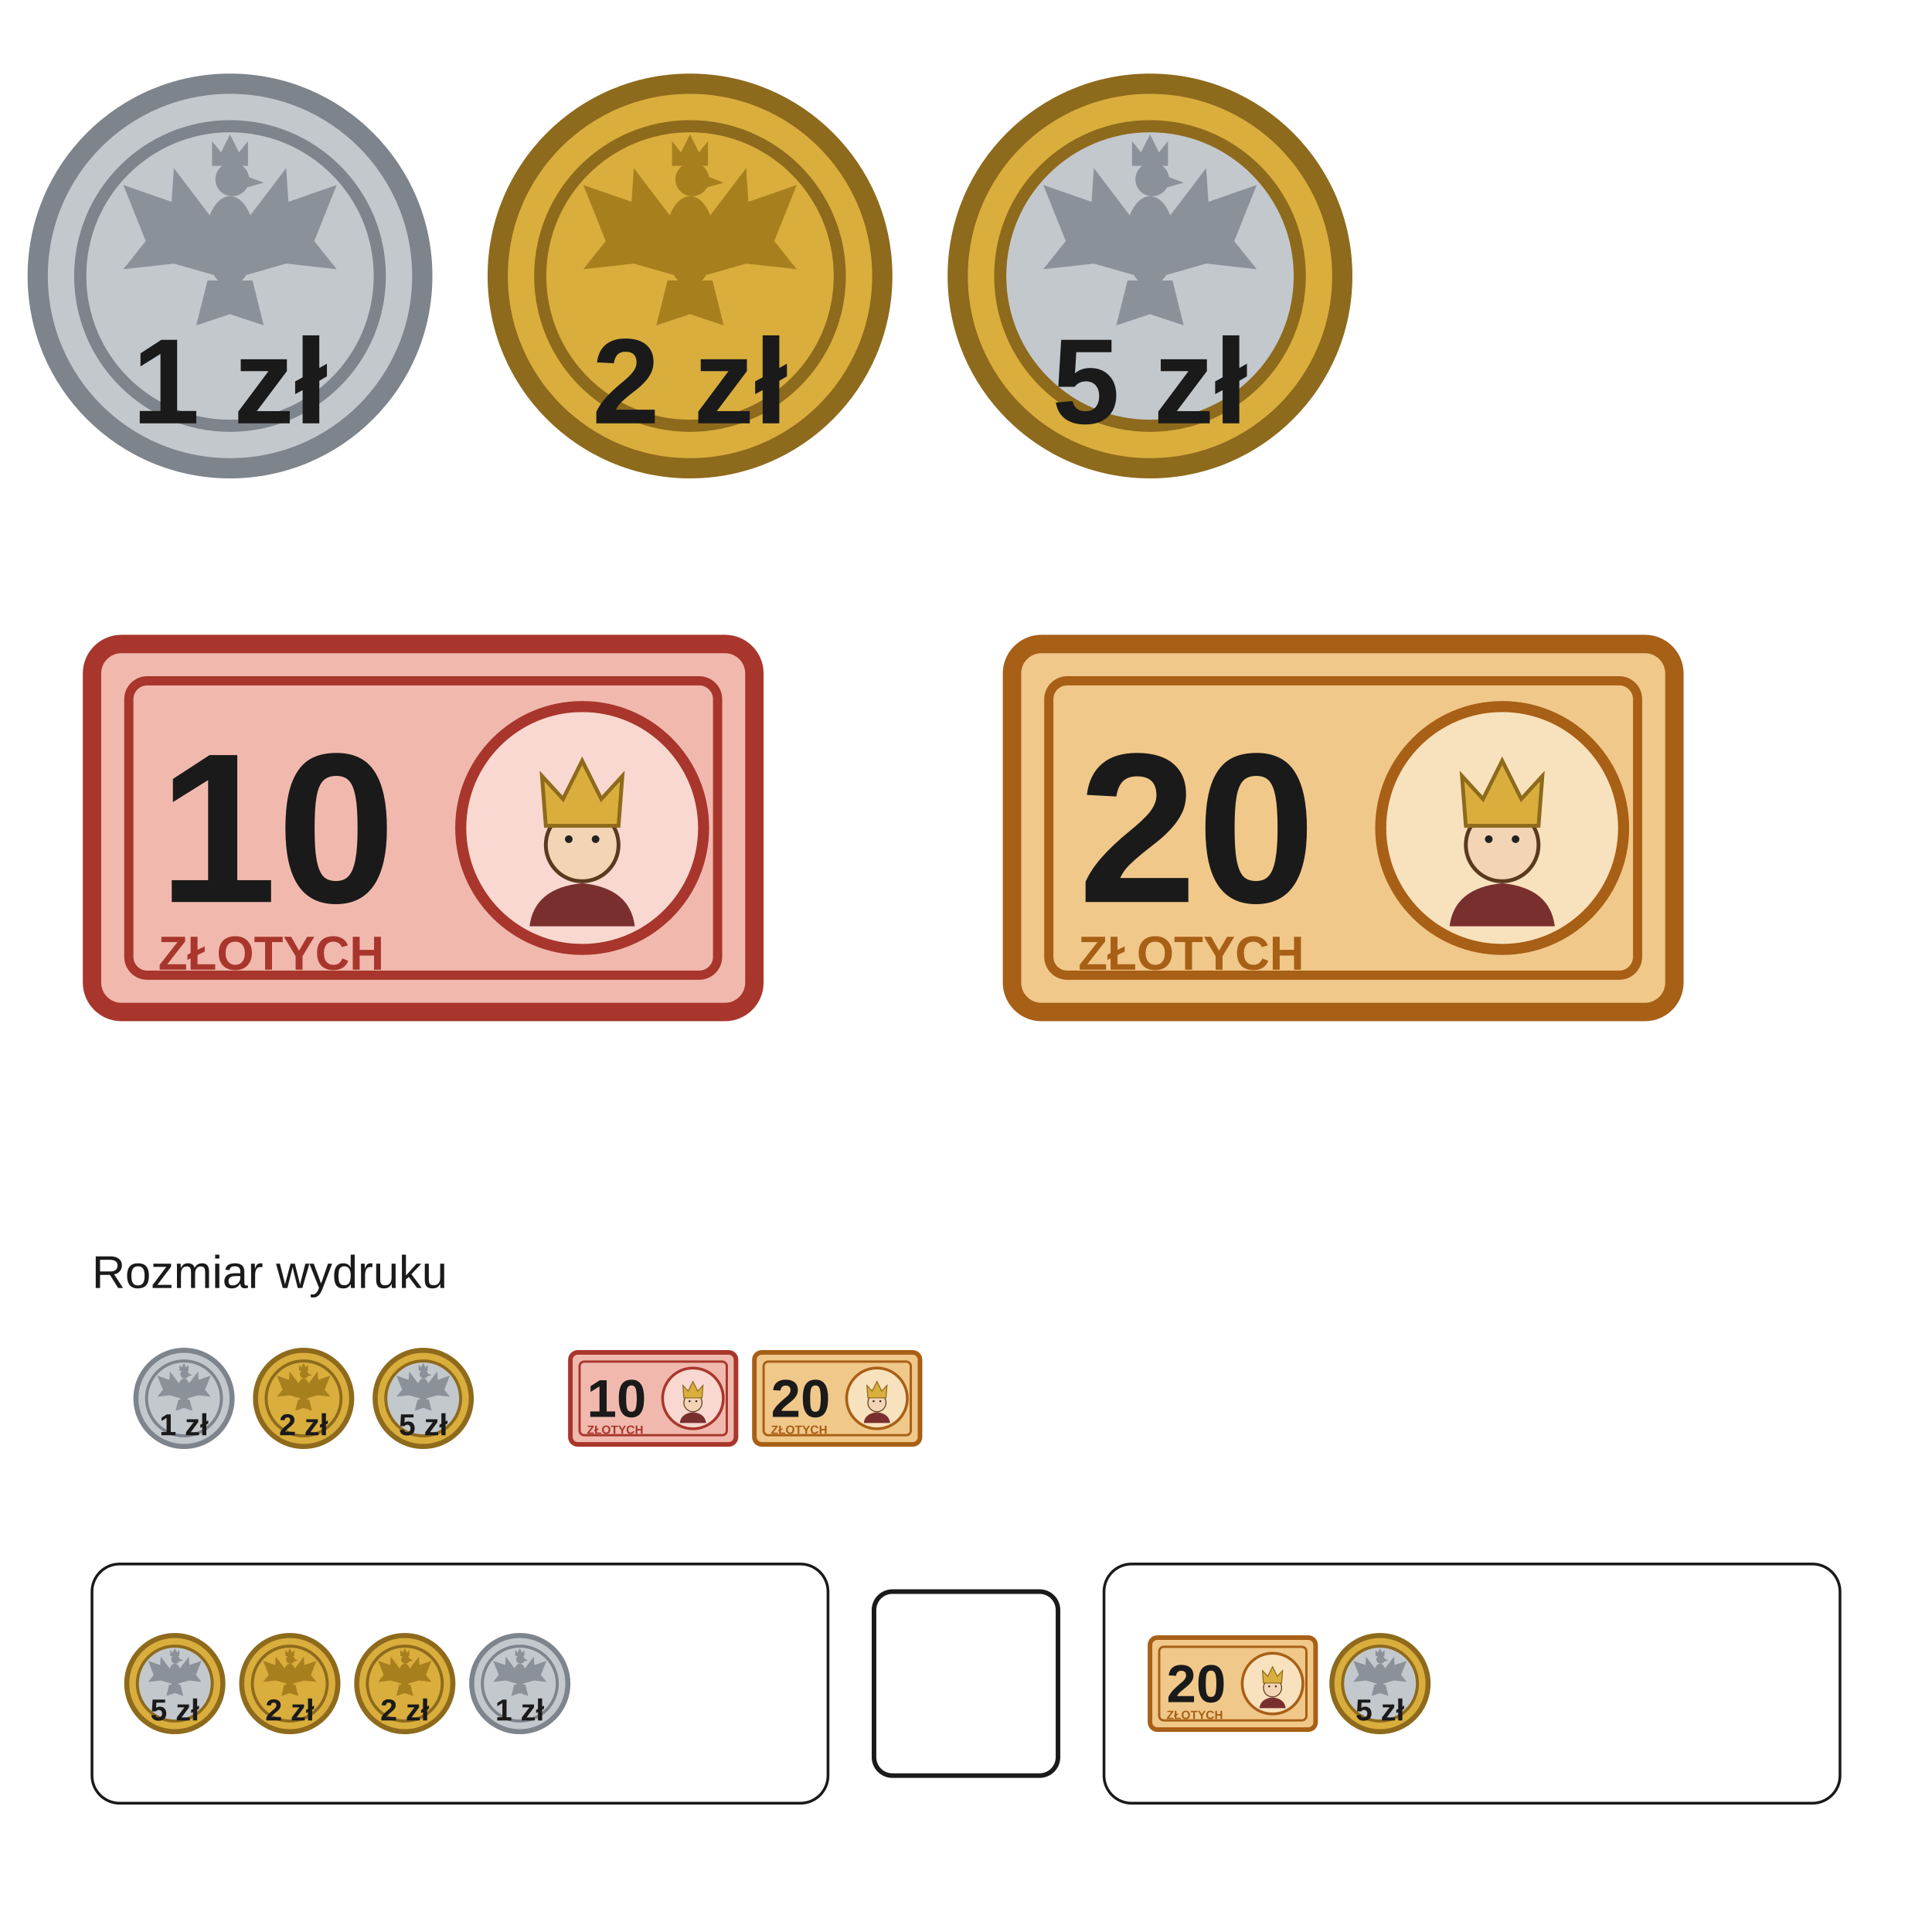
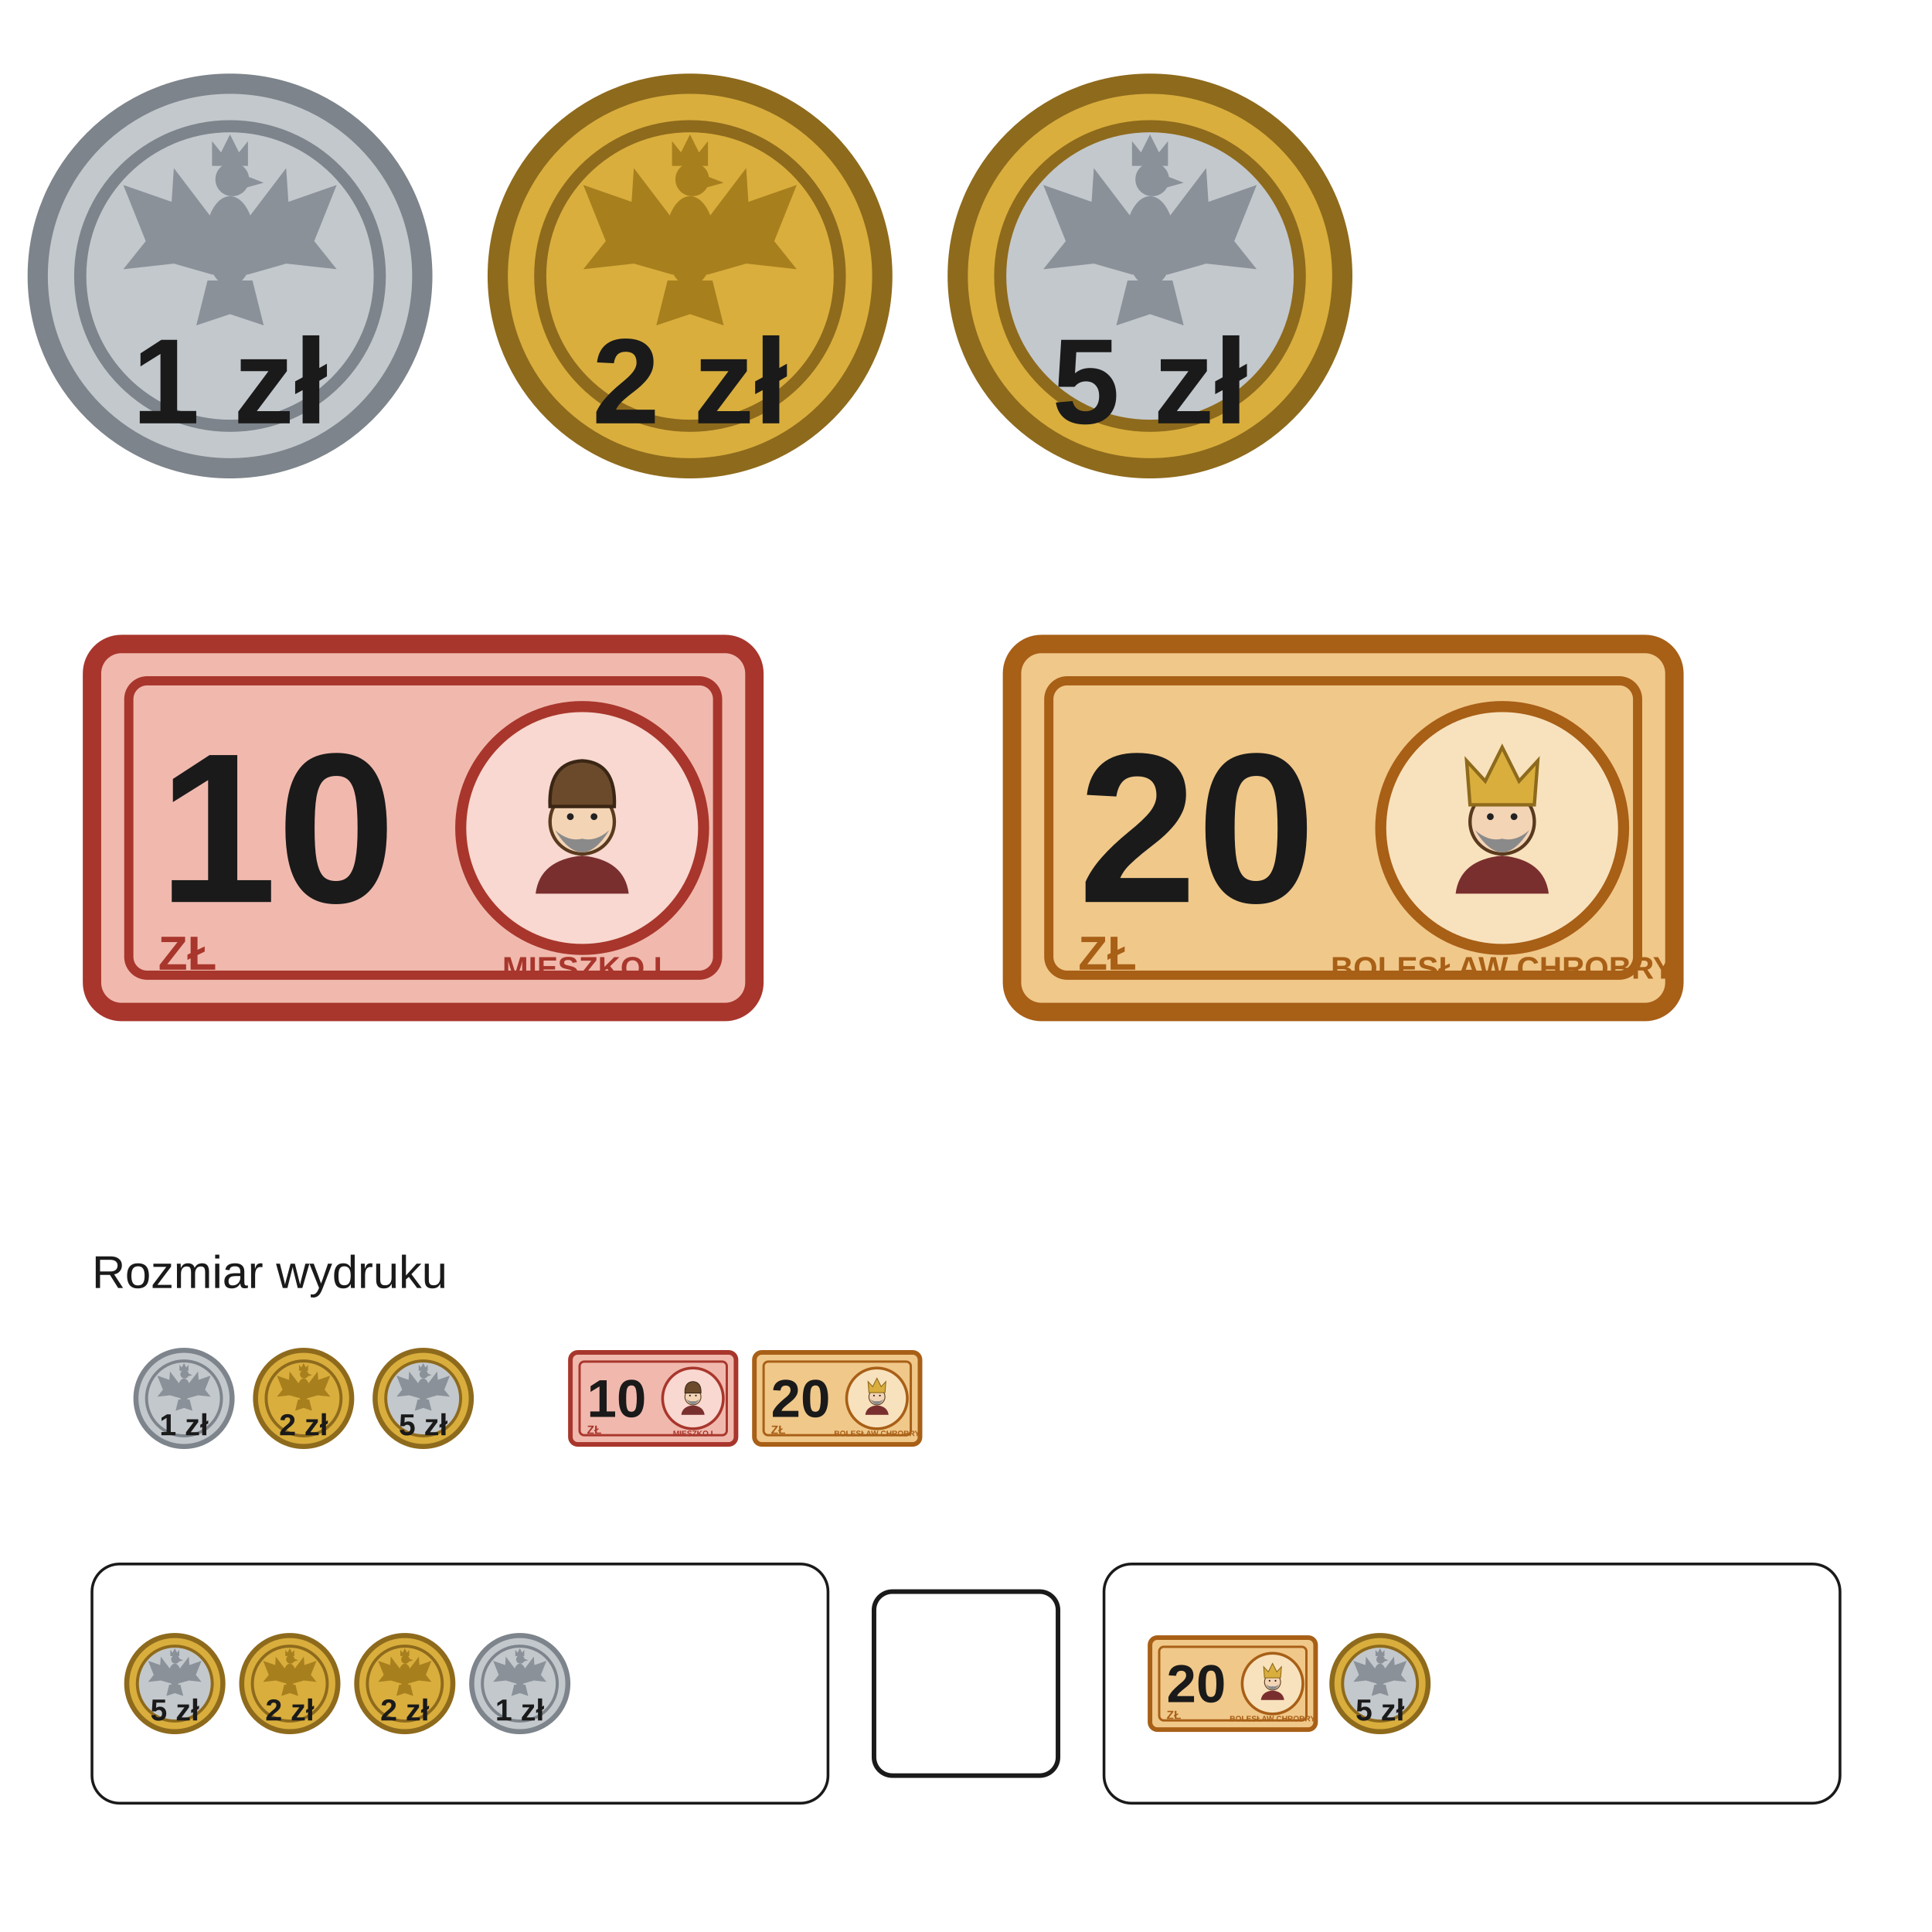
<svg xmlns="http://www.w3.org/2000/svg" width="210mm" height="210mm" viewBox="0 0 210 210">
  <rect width="210" height="210" fill="#fff" />
  <g>
    <circle cx="25" cy="30" r="20.9" fill="#c3c8cd" stroke="#7d848b" stroke-width="2.2" />
    <circle cx="25" cy="30" r="16.28" fill="#c3c8cd" stroke="#7d848b" stroke-width="1.32" />
    <g transform="translate(25 25.6) scale(12.21)" fill="#8a9199">
      <polygon points="0.12,-0.1 0.5,-0.6 0.52,-0.3 0.95,-0.45 0.75,0.05 0.95,0.3 0.5,0.25 0.15,0.35" />
      <polygon points="-0.12,-0.1 -0.5,-0.6 -0.52,-0.3 -0.95,-0.45 -0.75,0.05 -0.95,0.3 -0.5,0.25 -0.15,0.35" />
      <ellipse cx="0" cy="0.05" rx="0.22" ry="0.4" />
      <circle cx="0.02" cy="-0.5" r="0.15" />
      <path d="M 0.12 -0.54 L 0.3 -0.47 L 0.12 -0.42 Z" />
      <path d="M -0.16 -0.62 L -0.16 -0.84 L -0.08 -0.74 L 0 -0.9 L 0.08 -0.74 L 0.16 -0.84 L 0.16 -0.62 Z" />
      <path d="M -0.2 0.4 L 0.2 0.4 L 0.3 0.8 L 0 0.7 L -0.3 0.8 Z" />
    </g>
    <text x="25" y="41.44" font-family="Arial, Helvetica, sans-serif" font-size="13.2" font-weight="700" fill="#1a1a1a" text-anchor="middle" dominant-baseline="central">1 zł</text>
  </g>
  <g>
    <circle cx="75" cy="30" r="20.9" fill="#d9ae3d" stroke="#8e6a1c" stroke-width="2.2" />
    <circle cx="75" cy="30" r="16.28" fill="#d9ae3d" stroke="#8e6a1c" stroke-width="1.32" />
    <g transform="translate(75 25.6) scale(12.21)" fill="#a87f1d">
      <polygon points="0.12,-0.1 0.5,-0.6 0.52,-0.3 0.95,-0.45 0.75,0.05 0.95,0.3 0.5,0.25 0.15,0.35" />
      <polygon points="-0.12,-0.1 -0.5,-0.6 -0.52,-0.3 -0.95,-0.45 -0.75,0.05 -0.95,0.3 -0.5,0.25 -0.15,0.35" />
      <ellipse cx="0" cy="0.05" rx="0.22" ry="0.4" />
      <circle cx="0.02" cy="-0.5" r="0.15" />
      <path d="M 0.12 -0.54 L 0.3 -0.47 L 0.12 -0.42 Z" />
      <path d="M -0.16 -0.62 L -0.16 -0.84 L -0.08 -0.74 L 0 -0.9 L 0.08 -0.74 L 0.16 -0.84 L 0.16 -0.62 Z" />
      <path d="M -0.2 0.4 L 0.2 0.4 L 0.3 0.8 L 0 0.7 L -0.3 0.8 Z" />
    </g>
    <text x="75" y="41.44" font-family="Arial, Helvetica, sans-serif" font-size="13.2" font-weight="700" fill="#1a1a1a" text-anchor="middle" dominant-baseline="central">2 zł</text>
  </g>
  <g>
    <circle cx="125" cy="30" r="20.9" fill="#d9ae3d" stroke="#8e6a1c" stroke-width="2.2" />
    <circle cx="125" cy="30" r="16.28" fill="#c3c8cd" stroke="#8e6a1c" stroke-width="1.32" />
    <g transform="translate(125 25.6) scale(12.21)" fill="#8a9199">
      <polygon points="0.12,-0.1 0.5,-0.6 0.52,-0.3 0.95,-0.45 0.75,0.05 0.95,0.3 0.5,0.25 0.15,0.35" />
      <polygon points="-0.12,-0.1 -0.5,-0.6 -0.52,-0.3 -0.95,-0.45 -0.75,0.05 -0.95,0.3 -0.5,0.25 -0.15,0.35" />
      <ellipse cx="0" cy="0.05" rx="0.22" ry="0.4" />
      <circle cx="0.02" cy="-0.5" r="0.15" />
      <path d="M 0.12 -0.54 L 0.3 -0.47 L 0.12 -0.42 Z" />
      <path d="M -0.16 -0.62 L -0.16 -0.84 L -0.08 -0.74 L 0 -0.9 L 0.08 -0.74 L 0.16 -0.84 L 0.16 -0.62 Z" />
      <path d="M -0.2 0.4 L 0.2 0.4 L 0.3 0.8 L 0 0.7 L -0.3 0.8 Z" />
    </g>
    <text x="125" y="41.44" font-family="Arial, Helvetica, sans-serif" font-size="13.2" font-weight="700" fill="#1a1a1a" text-anchor="middle" dominant-baseline="central">5 zł</text>
  </g>
  <g>
    <rect x="10" y="70" width="72" height="40" rx="3.2" fill="#f1b9ae" stroke="#a8362c" stroke-width="2" />
    <rect x="14" y="74" width="64" height="32" rx="2" fill="none" stroke="#a8362c" stroke-width="1" />
    <circle cx="63.28" cy="90" r="13.2" fill="#f8d8d0" stroke="#a8362c" stroke-width="1.2" />
-     <g transform="translate(63.28 90.8) scale(10.4)">
-       <path d="M -0.55 0.95 Q -0.5 0.55 0 0.5 Q 0.5 0.55 0.55 0.95 Z" fill="#7a2f2f" />
-       <circle cx="0" cy="0.1" r="0.38" fill="#f3d4b5" stroke="#5a3a1e" stroke-width="0.04" />
-       <path d="M -0.38 -0.1 L -0.42 -0.62 L -0.2 -0.38 L 0 -0.78 L 0.2 -0.38 L 0.42 -0.62 L 0.38 -0.1 Z" fill="#d9ae3d" stroke="#8e6a1c" stroke-width="0.04" />
-       <circle cx="-0.14" cy="0.04" r="0.04" fill="#222" />
-       <circle cx="0.14" cy="0.04" r="0.04" fill="#222" />
-     </g>
+     <g transform="translate(63.28 88.4) scale(9.2)">
+       <path d="M -0.55 0.95 Q -0.5 0.55 0 0.5 Q 0.5 0.55 0.55 0.95 Z" fill="#7a2f2f" />
+       <circle cx="0" cy="0.1" r="0.38" fill="#f3d4b5" stroke="#5a3a1e" stroke-width="0.04" />
+       <path d="M -0.38 -0.08 Q -0.4 -0.6 0 -0.62 Q 0.4 -0.6 0.38 -0.08 Z" fill="#6b4a2b" stroke="#3a2614" stroke-width="0.04" />
+       <circle cx="-0.14" cy="0.04" r="0.04" fill="#222" />
+       <circle cx="0.14" cy="0.04" r="0.04" fill="#222" />
+       <path d="M -0.32 0.2 Q 0 0.72 0.32 0.2 Q 0.16 0.34 0 0.3 Q -0.16 0.34 -0.32 0.2 Z" fill="#8a8a8a" />
+     </g>
+     <text x="63.28" y="105.2" font-family="Arial, Helvetica, sans-serif" font-size="3.4" font-weight="700" fill="#a8362c" text-anchor="middle" dominant-baseline="central">MIESZKO I</text>
    <text x="17.2" y="90" font-family="Arial, Helvetica, sans-serif" font-size="23.2" font-weight="700" fill="#1a1a1a" dominant-baseline="central">10</text>
-     <text x="17.2" y="103.6" font-family="Arial, Helvetica, sans-serif" font-size="5.2" font-weight="700" fill="#a8362c" dominant-baseline="central">ZŁOTYCH</text>
+     <text x="17.2" y="103.6" font-family="Arial, Helvetica, sans-serif" font-size="5.2" font-weight="700" fill="#a8362c" dominant-baseline="central">ZŁ</text>
  </g>
  <g>
    <rect x="110" y="70" width="72" height="40" rx="3.2" fill="#f0c88a" stroke="#a85f16" stroke-width="2" />
    <rect x="114" y="74" width="64" height="32" rx="2" fill="none" stroke="#a85f16" stroke-width="1" />
    <circle cx="163.28" cy="90" r="13.2" fill="#f8e2bd" stroke="#a85f16" stroke-width="1.2" />
-     <g transform="translate(163.28 90.8) scale(10.4)">
+     <g transform="translate(163.28 88.4) scale(9.2)">
      <path d="M -0.55 0.95 Q -0.5 0.55 0 0.5 Q 0.5 0.55 0.55 0.95 Z" fill="#7a2f2f" />
      <circle cx="0" cy="0.1" r="0.38" fill="#f3d4b5" stroke="#5a3a1e" stroke-width="0.04" />
      <path d="M -0.38 -0.1 L -0.42 -0.62 L -0.2 -0.38 L 0 -0.78 L 0.2 -0.38 L 0.42 -0.62 L 0.38 -0.1 Z" fill="#d9ae3d" stroke="#8e6a1c" stroke-width="0.04" />
      <circle cx="-0.14" cy="0.04" r="0.04" fill="#222" />
      <circle cx="0.14" cy="0.04" r="0.04" fill="#222" />
-     </g>
+       <path d="M -0.32 0.2 Q 0 0.72 0.32 0.2 Q 0.16 0.34 0 0.3 Q -0.16 0.34 -0.32 0.2 Z" fill="#8a8a8a" />
+     </g>
+     <text x="163.28" y="105.2" font-family="Arial, Helvetica, sans-serif" font-size="3.4" font-weight="700" fill="#a85f16" text-anchor="middle" dominant-baseline="central">BOLESŁAW CHROBRY</text>
    <text x="117.2" y="90" font-family="Arial, Helvetica, sans-serif" font-size="23.2" font-weight="700" fill="#1a1a1a" dominant-baseline="central">20</text>
-     <text x="117.2" y="103.6" font-family="Arial, Helvetica, sans-serif" font-size="5.2" font-weight="700" fill="#a85f16" dominant-baseline="central">ZŁOTYCH</text>
+     <text x="117.2" y="103.6" font-family="Arial, Helvetica, sans-serif" font-size="5.2" font-weight="700" fill="#a85f16" dominant-baseline="central">ZŁ</text>
  </g>
  <text x="10" y="140" font-family="Arial, Helvetica, sans-serif" font-size="5" fill="#1a1a1a">Rozmiar wydruku</text>
  <g>
    <circle cx="20" cy="152" r="5.225" fill="#c3c8cd" stroke="#7d848b" stroke-width="0.55" />
    <circle cx="20" cy="152" r="4.07" fill="#c3c8cd" stroke="#7d848b" stroke-width="0.33" />
    <g transform="translate(20 150.9) scale(3.0525)" fill="#8a9199">
      <polygon points="0.12,-0.1 0.5,-0.6 0.52,-0.3 0.95,-0.45 0.75,0.05 0.95,0.3 0.5,0.25 0.15,0.35" />
      <polygon points="-0.12,-0.1 -0.5,-0.6 -0.52,-0.3 -0.95,-0.45 -0.75,0.05 -0.95,0.3 -0.5,0.25 -0.15,0.35" />
      <ellipse cx="0" cy="0.05" rx="0.22" ry="0.4" />
      <circle cx="0.02" cy="-0.5" r="0.15" />
      <path d="M 0.12 -0.54 L 0.3 -0.47 L 0.12 -0.42 Z" />
      <path d="M -0.16 -0.62 L -0.16 -0.84 L -0.08 -0.74 L 0 -0.9 L 0.08 -0.74 L 0.16 -0.84 L 0.16 -0.62 Z" />
      <path d="M -0.2 0.4 L 0.2 0.4 L 0.3 0.8 L 0 0.7 L -0.3 0.8 Z" />
    </g>
    <text x="20" y="154.86" font-family="Arial, Helvetica, sans-serif" font-size="3.3" font-weight="700" fill="#1a1a1a" text-anchor="middle" dominant-baseline="central">1 zł</text>
  </g>
  <g>
    <circle cx="33" cy="152" r="5.225" fill="#d9ae3d" stroke="#8e6a1c" stroke-width="0.55" />
    <circle cx="33" cy="152" r="4.07" fill="#d9ae3d" stroke="#8e6a1c" stroke-width="0.33" />
    <g transform="translate(33 150.9) scale(3.0525)" fill="#a87f1d">
      <polygon points="0.12,-0.1 0.5,-0.6 0.52,-0.3 0.95,-0.45 0.75,0.05 0.95,0.3 0.5,0.25 0.15,0.35" />
      <polygon points="-0.12,-0.1 -0.5,-0.6 -0.52,-0.3 -0.95,-0.45 -0.75,0.05 -0.95,0.3 -0.5,0.25 -0.15,0.35" />
      <ellipse cx="0" cy="0.05" rx="0.22" ry="0.4" />
      <circle cx="0.02" cy="-0.5" r="0.15" />
      <path d="M 0.12 -0.54 L 0.3 -0.47 L 0.12 -0.42 Z" />
      <path d="M -0.16 -0.62 L -0.16 -0.84 L -0.08 -0.74 L 0 -0.9 L 0.08 -0.74 L 0.16 -0.84 L 0.16 -0.62 Z" />
      <path d="M -0.2 0.4 L 0.2 0.4 L 0.3 0.8 L 0 0.7 L -0.3 0.8 Z" />
    </g>
    <text x="33" y="154.86" font-family="Arial, Helvetica, sans-serif" font-size="3.3" font-weight="700" fill="#1a1a1a" text-anchor="middle" dominant-baseline="central">2 zł</text>
  </g>
  <g>
    <circle cx="46" cy="152" r="5.225" fill="#d9ae3d" stroke="#8e6a1c" stroke-width="0.55" />
    <circle cx="46" cy="152" r="4.07" fill="#c3c8cd" stroke="#8e6a1c" stroke-width="0.33" />
    <g transform="translate(46 150.9) scale(3.0525)" fill="#8a9199">
      <polygon points="0.12,-0.1 0.5,-0.6 0.52,-0.3 0.95,-0.45 0.75,0.05 0.95,0.3 0.5,0.25 0.15,0.35" />
      <polygon points="-0.12,-0.1 -0.5,-0.6 -0.52,-0.3 -0.95,-0.45 -0.75,0.05 -0.95,0.3 -0.5,0.25 -0.15,0.35" />
      <ellipse cx="0" cy="0.05" rx="0.22" ry="0.4" />
      <circle cx="0.02" cy="-0.5" r="0.15" />
      <path d="M 0.12 -0.54 L 0.3 -0.47 L 0.12 -0.42 Z" />
      <path d="M -0.16 -0.62 L -0.16 -0.84 L -0.08 -0.74 L 0 -0.9 L 0.08 -0.74 L 0.16 -0.84 L 0.16 -0.62 Z" />
      <path d="M -0.2 0.4 L 0.2 0.4 L 0.3 0.8 L 0 0.7 L -0.3 0.8 Z" />
    </g>
    <text x="46" y="154.86" font-family="Arial, Helvetica, sans-serif" font-size="3.3" font-weight="700" fill="#1a1a1a" text-anchor="middle" dominant-baseline="central">5 zł</text>
  </g>
  <g>
    <rect x="62" y="147" width="18" height="10" rx="0.8" fill="#f1b9ae" stroke="#a8362c" stroke-width="0.5" />
    <rect x="63" y="148" width="16" height="8" rx="0.5" fill="none" stroke="#a8362c" stroke-width="0.25" />
    <circle cx="75.32" cy="152" r="3.3" fill="#f8d8d0" stroke="#a8362c" stroke-width="0.3" />
-     <g transform="translate(75.32 152.2) scale(2.6)">
-       <path d="M -0.55 0.95 Q -0.5 0.55 0 0.5 Q 0.5 0.55 0.55 0.95 Z" fill="#7a2f2f" />
-       <circle cx="0" cy="0.1" r="0.38" fill="#f3d4b5" stroke="#5a3a1e" stroke-width="0.04" />
-       <path d="M -0.38 -0.1 L -0.42 -0.62 L -0.2 -0.38 L 0 -0.78 L 0.2 -0.38 L 0.42 -0.62 L 0.38 -0.1 Z" fill="#d9ae3d" stroke="#8e6a1c" stroke-width="0.04" />
-       <circle cx="-0.14" cy="0.04" r="0.04" fill="#222" />
-       <circle cx="0.14" cy="0.04" r="0.04" fill="#222" />
-     </g>
+     <g transform="translate(75.32 151.6) scale(2.3)">
+       <path d="M -0.55 0.95 Q -0.5 0.55 0 0.5 Q 0.5 0.55 0.55 0.95 Z" fill="#7a2f2f" />
+       <circle cx="0" cy="0.1" r="0.38" fill="#f3d4b5" stroke="#5a3a1e" stroke-width="0.04" />
+       <path d="M -0.38 -0.08 Q -0.4 -0.6 0 -0.62 Q 0.4 -0.6 0.38 -0.08 Z" fill="#6b4a2b" stroke="#3a2614" stroke-width="0.04" />
+       <circle cx="-0.14" cy="0.04" r="0.04" fill="#222" />
+       <circle cx="0.14" cy="0.04" r="0.04" fill="#222" />
+       <path d="M -0.32 0.2 Q 0 0.72 0.32 0.2 Q 0.16 0.34 0 0.3 Q -0.16 0.34 -0.32 0.2 Z" fill="#8a8a8a" />
+     </g>
+     <text x="75.32" y="155.8" font-family="Arial, Helvetica, sans-serif" font-size="0.85" font-weight="700" fill="#a8362c" text-anchor="middle" dominant-baseline="central">MIESZKO I</text>
    <text x="63.8" y="152" font-family="Arial, Helvetica, sans-serif" font-size="5.8" font-weight="700" fill="#1a1a1a" dominant-baseline="central">10</text>
-     <text x="63.8" y="155.4" font-family="Arial, Helvetica, sans-serif" font-size="1.3" font-weight="700" fill="#a8362c" dominant-baseline="central">ZŁOTYCH</text>
+     <text x="63.8" y="155.4" font-family="Arial, Helvetica, sans-serif" font-size="1.3" font-weight="700" fill="#a8362c" dominant-baseline="central">ZŁ</text>
  </g>
  <g>
    <rect x="82" y="147" width="18" height="10" rx="0.8" fill="#f0c88a" stroke="#a85f16" stroke-width="0.5" />
    <rect x="83" y="148" width="16" height="8" rx="0.5" fill="none" stroke="#a85f16" stroke-width="0.25" />
    <circle cx="95.32" cy="152" r="3.3" fill="#f8e2bd" stroke="#a85f16" stroke-width="0.3" />
-     <g transform="translate(95.32 152.2) scale(2.6)">
+     <g transform="translate(95.32 151.6) scale(2.3)">
      <path d="M -0.55 0.95 Q -0.5 0.55 0 0.5 Q 0.5 0.55 0.55 0.95 Z" fill="#7a2f2f" />
      <circle cx="0" cy="0.1" r="0.38" fill="#f3d4b5" stroke="#5a3a1e" stroke-width="0.04" />
      <path d="M -0.38 -0.1 L -0.42 -0.62 L -0.2 -0.38 L 0 -0.78 L 0.2 -0.38 L 0.42 -0.62 L 0.38 -0.1 Z" fill="#d9ae3d" stroke="#8e6a1c" stroke-width="0.04" />
      <circle cx="-0.14" cy="0.04" r="0.04" fill="#222" />
      <circle cx="0.14" cy="0.04" r="0.04" fill="#222" />
-     </g>
+       <path d="M -0.32 0.2 Q 0 0.72 0.32 0.2 Q 0.16 0.34 0 0.3 Q -0.16 0.34 -0.32 0.2 Z" fill="#8a8a8a" />
+     </g>
+     <text x="95.32" y="155.8" font-family="Arial, Helvetica, sans-serif" font-size="0.85" font-weight="700" fill="#a85f16" text-anchor="middle" dominant-baseline="central">BOLESŁAW CHROBRY</text>
    <text x="83.8" y="152" font-family="Arial, Helvetica, sans-serif" font-size="5.8" font-weight="700" fill="#1a1a1a" dominant-baseline="central">20</text>
-     <text x="83.8" y="155.4" font-family="Arial, Helvetica, sans-serif" font-size="1.3" font-weight="700" fill="#a85f16" dominant-baseline="central">ZŁOTYCH</text>
+     <text x="83.8" y="155.4" font-family="Arial, Helvetica, sans-serif" font-size="1.3" font-weight="700" fill="#a85f16" dominant-baseline="central">ZŁ</text>
  </g>
  <rect x="10" y="170" width="80" height="26" rx="3" fill="none" stroke="#1a1a1a" stroke-width="0.3" />
  <rect x="120" y="170" width="80" height="26" rx="3" fill="none" stroke="#1a1a1a" stroke-width="0.3" />
  <rect x="95" y="173" width="20" height="20" rx="2" fill="none" stroke="#1a1a1a" stroke-width="0.5" />
  <g>
    <circle cx="19" cy="183" r="5.225" fill="#d9ae3d" stroke="#8e6a1c" stroke-width="0.55" />
    <circle cx="19" cy="183" r="4.07" fill="#c3c8cd" stroke="#8e6a1c" stroke-width="0.33" />
    <g transform="translate(19 181.9) scale(3.0525)" fill="#8a9199">
      <polygon points="0.12,-0.1 0.5,-0.6 0.52,-0.3 0.95,-0.45 0.75,0.05 0.95,0.3 0.5,0.25 0.15,0.35" />
      <polygon points="-0.12,-0.1 -0.5,-0.6 -0.52,-0.3 -0.95,-0.45 -0.75,0.05 -0.95,0.3 -0.5,0.25 -0.15,0.35" />
      <ellipse cx="0" cy="0.05" rx="0.22" ry="0.4" />
      <circle cx="0.02" cy="-0.5" r="0.15" />
      <path d="M 0.12 -0.54 L 0.3 -0.47 L 0.12 -0.42 Z" />
      <path d="M -0.16 -0.62 L -0.16 -0.84 L -0.08 -0.74 L 0 -0.9 L 0.08 -0.74 L 0.16 -0.84 L 0.16 -0.62 Z" />
      <path d="M -0.2 0.4 L 0.2 0.4 L 0.3 0.8 L 0 0.7 L -0.3 0.8 Z" />
    </g>
    <text x="19" y="185.86" font-family="Arial, Helvetica, sans-serif" font-size="3.3" font-weight="700" fill="#1a1a1a" text-anchor="middle" dominant-baseline="central">5 zł</text>
  </g>
  <g>
    <circle cx="31.5" cy="183" r="5.225" fill="#d9ae3d" stroke="#8e6a1c" stroke-width="0.55" />
    <circle cx="31.5" cy="183" r="4.07" fill="#d9ae3d" stroke="#8e6a1c" stroke-width="0.33" />
    <g transform="translate(31.5 181.9) scale(3.0525)" fill="#a87f1d">
      <polygon points="0.12,-0.1 0.5,-0.6 0.52,-0.3 0.95,-0.45 0.75,0.05 0.95,0.3 0.5,0.25 0.15,0.35" />
      <polygon points="-0.12,-0.1 -0.5,-0.6 -0.52,-0.3 -0.95,-0.45 -0.75,0.05 -0.95,0.3 -0.5,0.25 -0.15,0.35" />
      <ellipse cx="0" cy="0.05" rx="0.22" ry="0.4" />
      <circle cx="0.02" cy="-0.5" r="0.15" />
      <path d="M 0.12 -0.54 L 0.3 -0.47 L 0.12 -0.42 Z" />
      <path d="M -0.16 -0.62 L -0.16 -0.84 L -0.08 -0.74 L 0 -0.9 L 0.08 -0.74 L 0.16 -0.84 L 0.16 -0.62 Z" />
      <path d="M -0.2 0.4 L 0.2 0.4 L 0.3 0.8 L 0 0.7 L -0.3 0.8 Z" />
    </g>
    <text x="31.5" y="185.86" font-family="Arial, Helvetica, sans-serif" font-size="3.3" font-weight="700" fill="#1a1a1a" text-anchor="middle" dominant-baseline="central">2 zł</text>
  </g>
  <g>
    <circle cx="44" cy="183" r="5.225" fill="#d9ae3d" stroke="#8e6a1c" stroke-width="0.55" />
    <circle cx="44" cy="183" r="4.07" fill="#d9ae3d" stroke="#8e6a1c" stroke-width="0.33" />
    <g transform="translate(44 181.9) scale(3.0525)" fill="#a87f1d">
      <polygon points="0.12,-0.1 0.5,-0.6 0.52,-0.3 0.95,-0.45 0.75,0.05 0.95,0.3 0.5,0.25 0.15,0.35" />
      <polygon points="-0.12,-0.1 -0.5,-0.6 -0.52,-0.3 -0.95,-0.45 -0.75,0.05 -0.95,0.3 -0.5,0.25 -0.15,0.35" />
      <ellipse cx="0" cy="0.05" rx="0.22" ry="0.4" />
      <circle cx="0.02" cy="-0.5" r="0.15" />
      <path d="M 0.12 -0.54 L 0.3 -0.47 L 0.12 -0.42 Z" />
      <path d="M -0.16 -0.62 L -0.16 -0.84 L -0.08 -0.74 L 0 -0.9 L 0.08 -0.74 L 0.16 -0.84 L 0.16 -0.62 Z" />
      <path d="M -0.2 0.4 L 0.2 0.4 L 0.3 0.8 L 0 0.7 L -0.3 0.8 Z" />
    </g>
    <text x="44" y="185.86" font-family="Arial, Helvetica, sans-serif" font-size="3.3" font-weight="700" fill="#1a1a1a" text-anchor="middle" dominant-baseline="central">2 zł</text>
  </g>
  <g>
    <circle cx="56.5" cy="183" r="5.225" fill="#c3c8cd" stroke="#7d848b" stroke-width="0.55" />
    <circle cx="56.5" cy="183" r="4.07" fill="#c3c8cd" stroke="#7d848b" stroke-width="0.33" />
    <g transform="translate(56.5 181.9) scale(3.0525)" fill="#8a9199">
      <polygon points="0.12,-0.1 0.5,-0.6 0.52,-0.3 0.95,-0.45 0.75,0.05 0.95,0.3 0.5,0.25 0.15,0.35" />
      <polygon points="-0.12,-0.1 -0.5,-0.6 -0.52,-0.3 -0.95,-0.45 -0.75,0.05 -0.95,0.3 -0.5,0.25 -0.15,0.35" />
      <ellipse cx="0" cy="0.05" rx="0.22" ry="0.4" />
      <circle cx="0.02" cy="-0.5" r="0.15" />
      <path d="M 0.12 -0.54 L 0.3 -0.47 L 0.12 -0.42 Z" />
      <path d="M -0.16 -0.62 L -0.16 -0.84 L -0.08 -0.74 L 0 -0.9 L 0.08 -0.74 L 0.16 -0.84 L 0.16 -0.62 Z" />
      <path d="M -0.2 0.4 L 0.2 0.4 L 0.3 0.8 L 0 0.7 L -0.3 0.8 Z" />
    </g>
    <text x="56.5" y="185.86" font-family="Arial, Helvetica, sans-serif" font-size="3.3" font-weight="700" fill="#1a1a1a" text-anchor="middle" dominant-baseline="central">1 zł</text>
  </g>
  <g>
    <rect x="125" y="178" width="18" height="10" rx="0.8" fill="#f0c88a" stroke="#a85f16" stroke-width="0.5" />
    <rect x="126" y="179" width="16" height="8" rx="0.5" fill="none" stroke="#a85f16" stroke-width="0.25" />
    <circle cx="138.32" cy="183" r="3.3" fill="#f8e2bd" stroke="#a85f16" stroke-width="0.3" />
-     <g transform="translate(138.32 183.2) scale(2.6)">
+     <g transform="translate(138.32 182.6) scale(2.3)">
      <path d="M -0.55 0.95 Q -0.5 0.55 0 0.5 Q 0.5 0.55 0.55 0.95 Z" fill="#7a2f2f" />
      <circle cx="0" cy="0.1" r="0.38" fill="#f3d4b5" stroke="#5a3a1e" stroke-width="0.04" />
      <path d="M -0.38 -0.1 L -0.42 -0.62 L -0.2 -0.38 L 0 -0.78 L 0.2 -0.38 L 0.42 -0.62 L 0.38 -0.1 Z" fill="#d9ae3d" stroke="#8e6a1c" stroke-width="0.04" />
      <circle cx="-0.14" cy="0.04" r="0.04" fill="#222" />
      <circle cx="0.14" cy="0.04" r="0.04" fill="#222" />
-     </g>
+       <path d="M -0.32 0.2 Q 0 0.72 0.32 0.2 Q 0.16 0.34 0 0.3 Q -0.16 0.34 -0.32 0.2 Z" fill="#8a8a8a" />
+     </g>
+     <text x="138.32" y="186.8" font-family="Arial, Helvetica, sans-serif" font-size="0.85" font-weight="700" fill="#a85f16" text-anchor="middle" dominant-baseline="central">BOLESŁAW CHROBRY</text>
    <text x="126.8" y="183" font-family="Arial, Helvetica, sans-serif" font-size="5.8" font-weight="700" fill="#1a1a1a" dominant-baseline="central">20</text>
-     <text x="126.8" y="186.4" font-family="Arial, Helvetica, sans-serif" font-size="1.3" font-weight="700" fill="#a85f16" dominant-baseline="central">ZŁOTYCH</text>
+     <text x="126.8" y="186.4" font-family="Arial, Helvetica, sans-serif" font-size="1.3" font-weight="700" fill="#a85f16" dominant-baseline="central">ZŁ</text>
  </g>
  <g>
    <circle cx="150" cy="183" r="5.225" fill="#d9ae3d" stroke="#8e6a1c" stroke-width="0.55" />
    <circle cx="150" cy="183" r="4.07" fill="#c3c8cd" stroke="#8e6a1c" stroke-width="0.33" />
    <g transform="translate(150 181.9) scale(3.0525)" fill="#8a9199">
      <polygon points="0.12,-0.1 0.5,-0.6 0.52,-0.3 0.95,-0.45 0.75,0.05 0.95,0.3 0.5,0.25 0.15,0.35" />
      <polygon points="-0.12,-0.1 -0.5,-0.6 -0.52,-0.3 -0.95,-0.45 -0.75,0.05 -0.95,0.3 -0.5,0.25 -0.15,0.35" />
      <ellipse cx="0" cy="0.05" rx="0.22" ry="0.4" />
      <circle cx="0.02" cy="-0.5" r="0.15" />
      <path d="M 0.12 -0.54 L 0.3 -0.47 L 0.12 -0.42 Z" />
      <path d="M -0.16 -0.62 L -0.16 -0.84 L -0.08 -0.74 L 0 -0.9 L 0.08 -0.74 L 0.16 -0.84 L 0.16 -0.62 Z" />
      <path d="M -0.2 0.4 L 0.2 0.4 L 0.3 0.8 L 0 0.7 L -0.3 0.8 Z" />
    </g>
    <text x="150" y="185.86" font-family="Arial, Helvetica, sans-serif" font-size="3.3" font-weight="700" fill="#1a1a1a" text-anchor="middle" dominant-baseline="central">5 zł</text>
  </g>
</svg>
